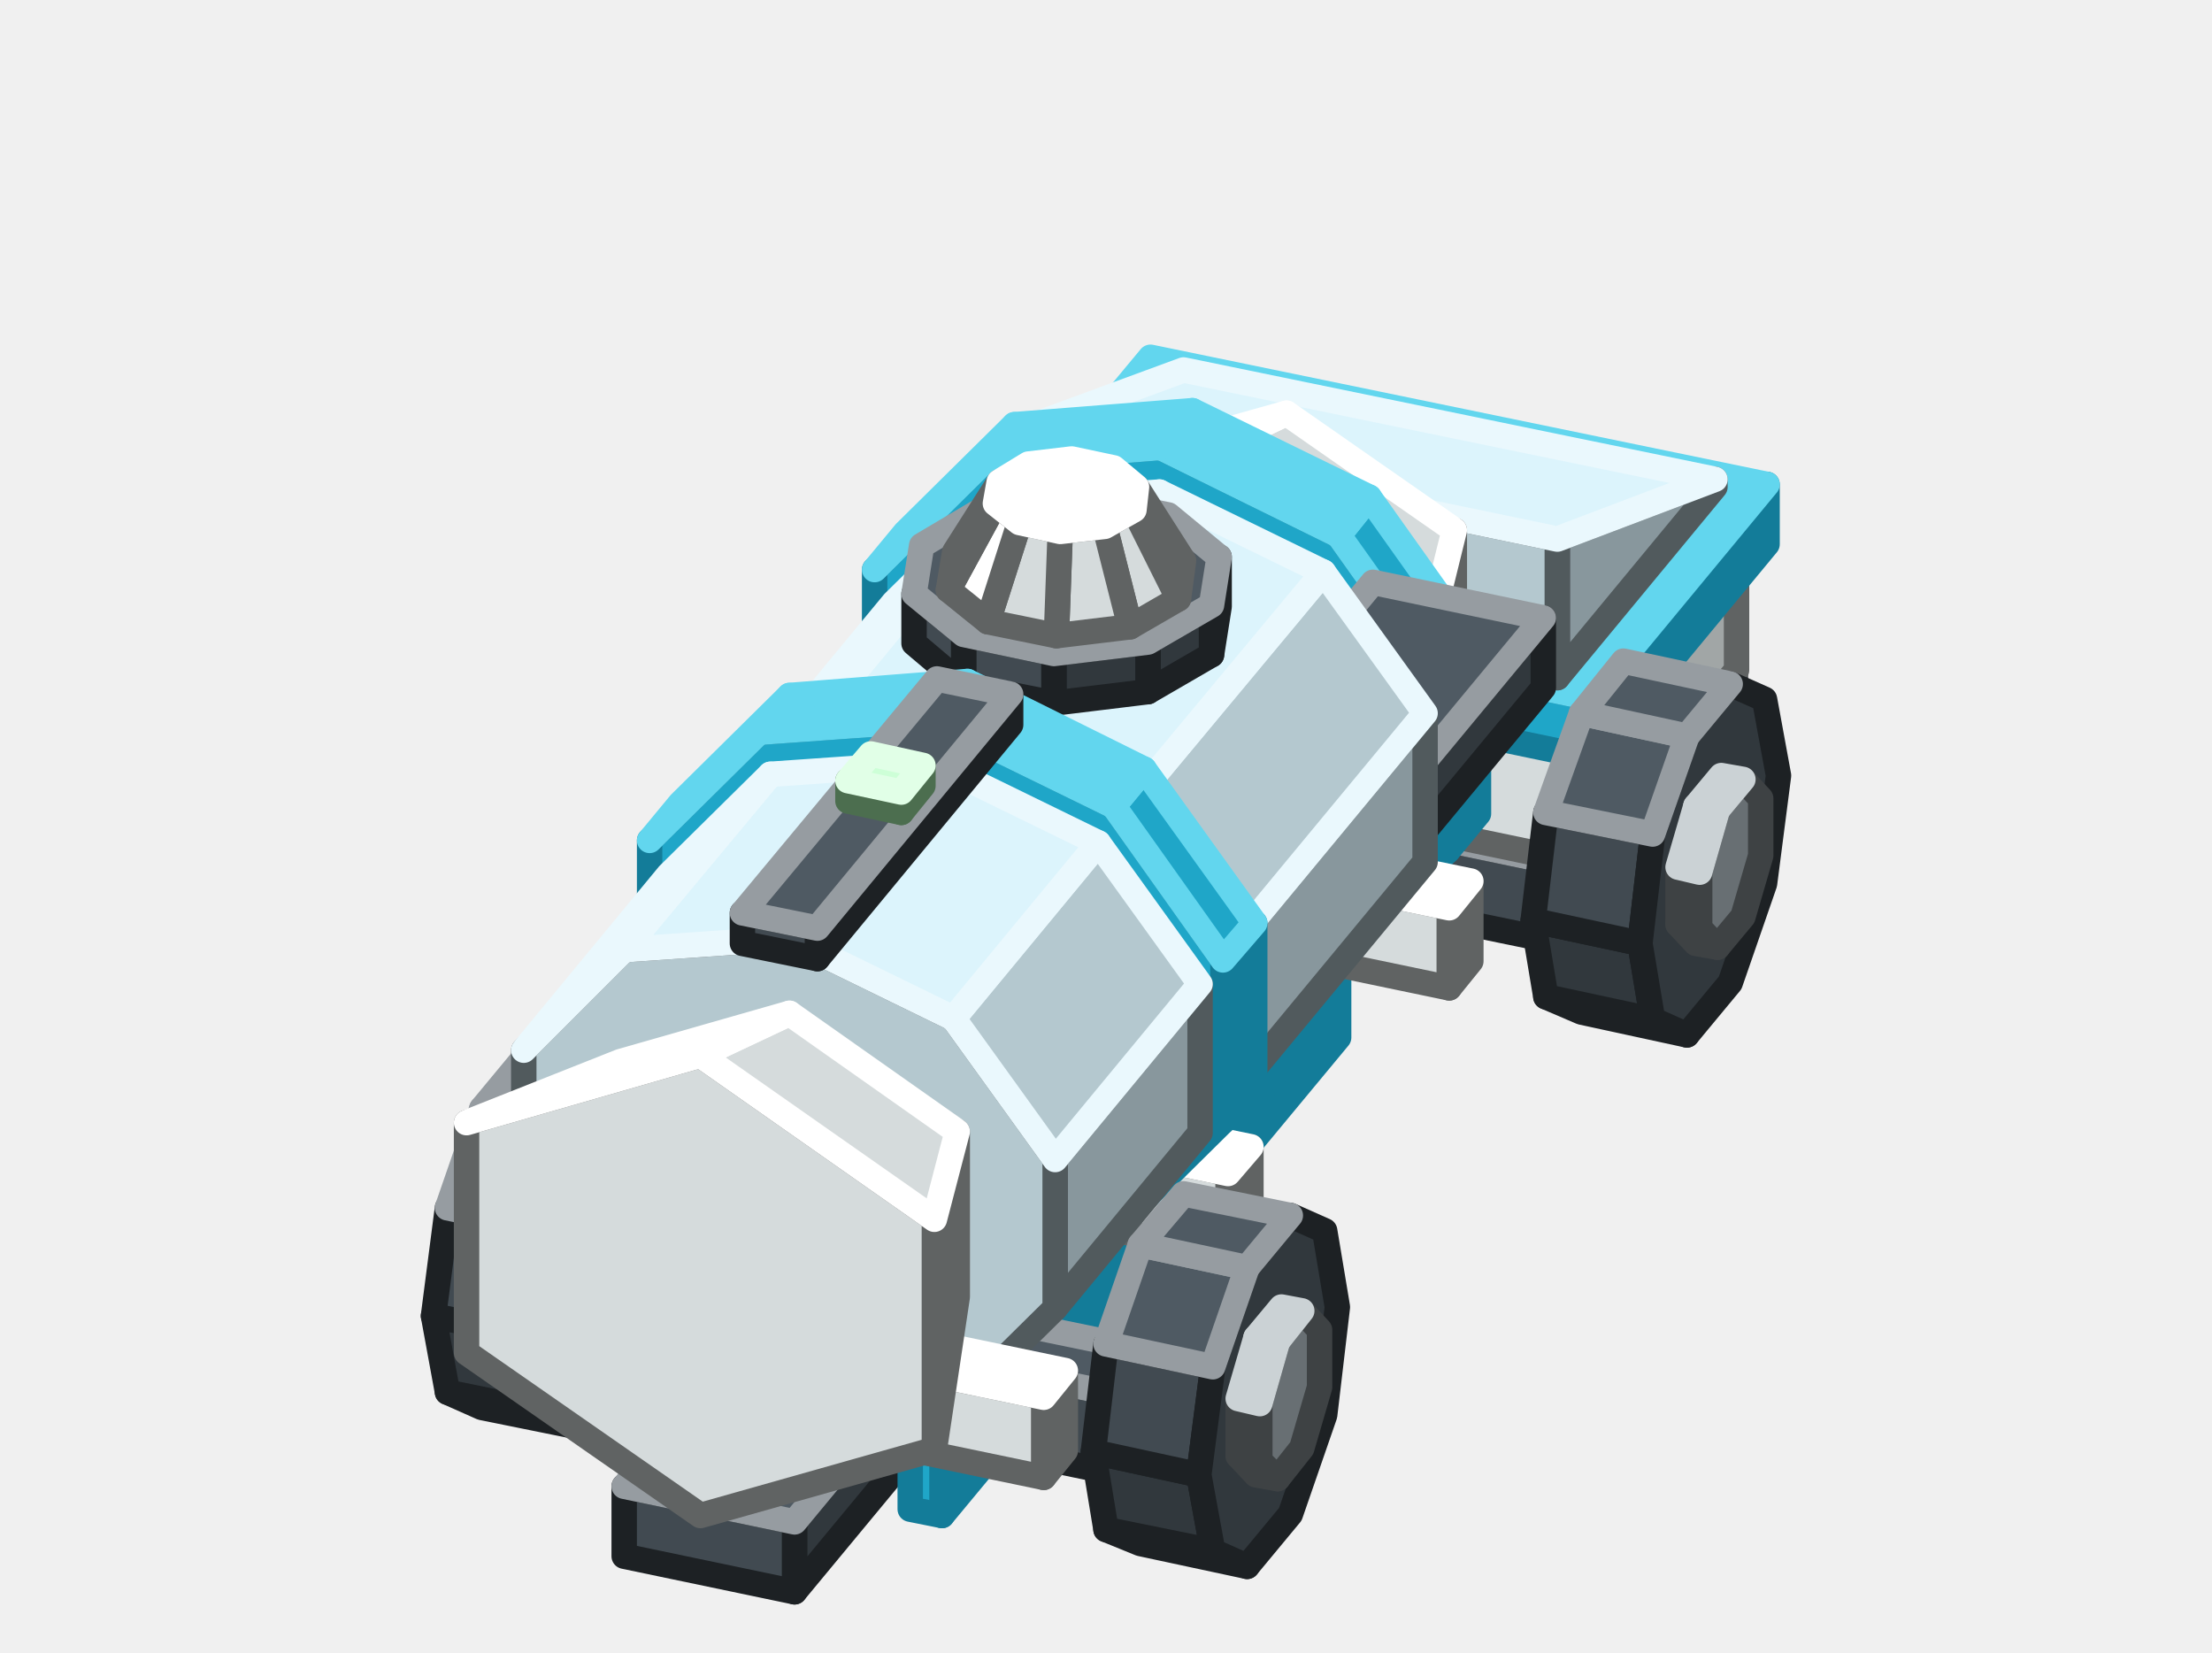
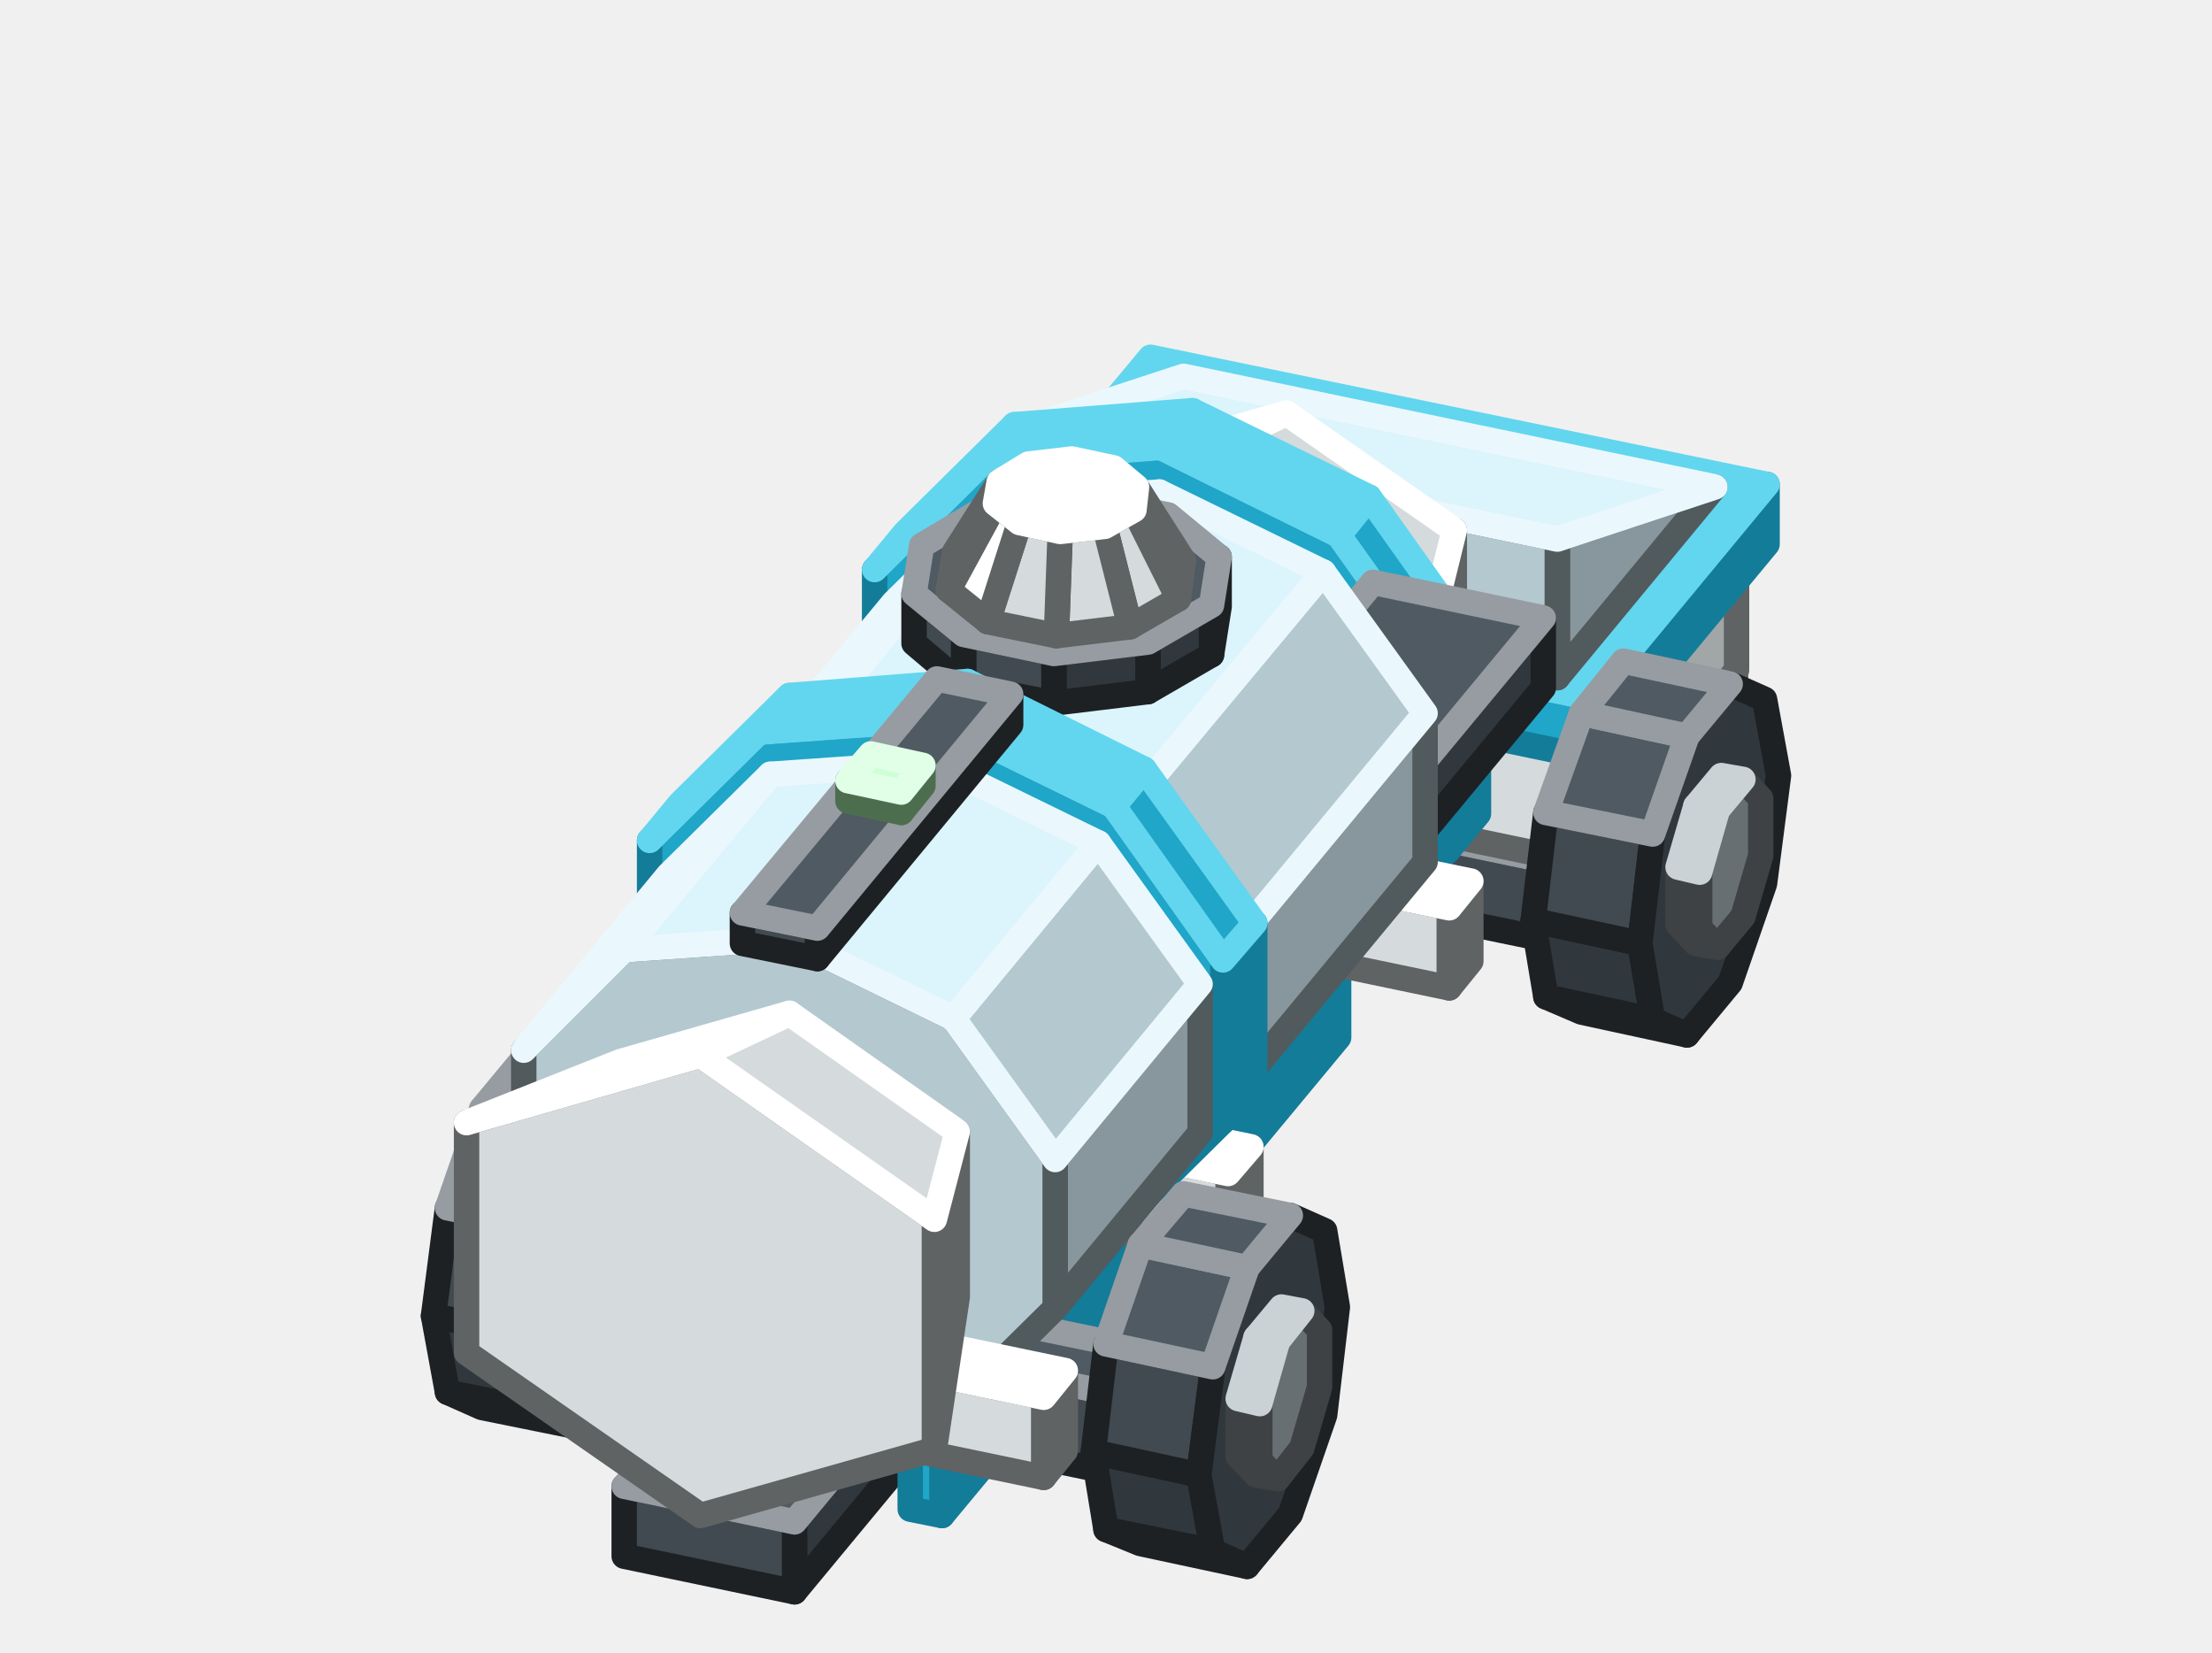
<svg xmlns="http://www.w3.org/2000/svg" width="174" height="130" viewBox="0 0 174 130">
  <g stroke-width="2" stroke-linejoin="round">
    <polygon points="136.5,54.4 134.7,56.5 134.7,50.3 136.5,48.2" fill="#31383D" stroke="#1D2124" />
    <polygon points="134.7,56.5 92.9,47.9 92.9,41.6 134.7,50.3" fill="#414A51" stroke="#1D2124" />
    <polygon points="136.5,48.2 134.7,50.3 92.9,41.6 94.7,39.5" fill="#4F5A63" stroke="#969CA1" />
    <polygon points="128.5,46.8 127.8,47.6 127.8,45.7 128.5,44.8" fill="#7FB985" stroke="#4C6E4F" />
    <polygon points="127.8,47.6 102.7,42.4 102.7,40.5 127.8,45.7" fill="#A8F5B0" stroke="#4C6E4F" />
    <polygon points="128.5,44.8 127.8,45.7 102.7,40.5 103.4,39.6" fill="#CDFFD7" stroke="#E1FFE7" />
    <polygon points="71.6,61.4 70.2,59.9 71.8,60.2 73.2,61.7" fill="#686F73" stroke="#3E4244" />
    <polygon points="70.2,59.9 70.2,55.4 71.8,55.7 71.8,60.2" fill="#8A9398" stroke="#3E4244" />
    <polygon points="75.2,48.5 76.6,50 76.6,54.5 75.2,59.3 73.2,61.7 71.8,60.2 71.8,55.7 73.2,50.9" fill="#686F73" stroke="#3E4244" />
    <polygon points="70.2,55.4 71.6,50.5 73.2,50.9 71.8,55.7" fill="#A8B3B9" stroke="#CBD2D5" />
    <polygon points="71.6,50.5 73.5,48.2 75.2,48.5 73.2,50.9" fill="#A8B3B9" stroke="#CBD2D5" />
    <polygon points="72.5,68.9 69.8,67.7 78.2,69.4 80.9,70.6" fill="#31383D" stroke="#1D2124" />
    <polygon points="69.8,67.7 68.8,61.7 77.1,63.4 78.2,69.4" fill="#31383D" stroke="#1D2124" />
    <polygon points="68.8,61.7 69.8,53.2 78.2,54.9 77.1,63.4" fill="#414A51" stroke="#1D2124" />
    <polygon points="84.3,43 87,44.2 88,50.2 87,58.8 84.3,66.6 80.9,70.6 78.2,69.4 77.1,63.4 78.2,54.9 80.9,47.1" fill="#31383D" stroke="#1D2124" />
    <polygon points="69.8,53.2 72.5,45.4 80.9,47.1 78.2,54.9" fill="#4F5A63" stroke="#969CA1" />
    <polygon points="72.5,45.4 75.9,41.3 84.3,43 80.9,47.1" fill="#4F5A63" stroke="#969CA1" />
    <polygon points="131.6,72.1 128.9,75.4 128.9,69.2 131.6,65.8" fill="#31383D" stroke="#1D2124" />
    <polygon points="128.9,75.4 77,64.7 77,58.4 128.9,69.2" fill="#414A51" stroke="#1D2124" />
    <polygon points="131.6,65.8 128.9,69.2 77,58.4 79.8,55.1" fill="#4F5A63" stroke="#969CA1" />
    <polygon points="36.9,103.2 35.5,101.7 37.2,102 38.6,103.5" fill="#686F73" stroke="#3E4244" />
    <polygon points="35.5,101.7 35.5,97.2 37.2,97.6 37.2,102" fill="#8A9398" stroke="#3E4244" />
    <polygon points="40.6,90.3 42,91.8 42,96.3 40.6,101.1 38.6,103.5 37.2,102 37.2,97.6 38.6,92.7" fill="#686F73" stroke="#3E4244" />
    <polygon points="35.5,97.2 36.9,92.4 38.6,92.7 37.2,97.6" fill="#A8B3B9" stroke="#CBD2D5" />
    <polygon points="36.9,92.4 38.9,90 40.6,90.3 38.6,92.7" fill="#A8B3B9" stroke="#CBD2D5" />
    <polygon points="136.6,52.7 124.1,67.8 124.1,58.4 136.6,43.3" fill="#A1A6A6" stroke="#606363" />
    <polygon points="124.1,67.8 79,58.4 79,49 124.1,58.4" fill="#D5DBDC" stroke="#606363" />
    <polygon points="136.6,43.3 124.1,58.4 79,49 91.4,34" fill="#FFFFFF" stroke="#FFFFFF" />
    <polygon points="139,42.8 125.1,59.6 125.1,54.9 139,38.1" fill="#137C99" stroke="#137C99" />
    <polygon points="125.1,59.6 76.6,49.5 76.6,44.8 125.1,54.9" fill="#1FA6C8" stroke="#137C99" />
    <polygon points="139,38.1 125.1,54.9 76.6,44.8 90.5,28.1" fill="#62D6EE" stroke="#62D6EE" />
-     <polygon points="134.9,38.3 122.5,53.3 122.5,42.4 134.9,37.7" fill="#88979D" stroke="#515A5D" />
+     <polygon points="134.9,38.3 122.5,53.3 122.5,42.4" fill="#88979D" stroke="#515A5D" />
    <polygon points="122.5,53.3 80.6,44.7 80.6,33.7 122.5,42.4" fill="#B4C8CF" stroke="#515A5D" />
-     <polygon points="134.9,37.7 122.5,42.4 80.6,33.7 93.1,29.1" fill="#DCF4FC" stroke="#EAF8FD" />
+     <polygon points="134.9,38.3 122.5,42.4 80.6,33.7 93.1,29.6" fill="#DCF4FC" stroke="#EAF8FD" />
    <polygon points="112.7,66.7 112.7,48.6 114.4,41.7 114.4,54.8" fill="#A1A6A6" stroke="#606363" />
    <polygon points="112.7,48.6 94.3,35.8 75.9,41 75.9,59.1 94.3,72 112.7,66.7" fill="#D5DBDC" stroke="#606363" />
    <polygon points="112.7,48.6 94.3,35.8 101.2,32.5 114.4,41.7" fill="#D5DBDC" stroke="#FFFFFF" />
    <polygon points="94.3,35.8 75.9,41 88,36.2 101.2,32.5" fill="#FFFFFF" stroke="#FFFFFF" />
    <polygon points="124.4,79.6 121.6,78.4 130,80.2 132.7,81.4" fill="#31383D" stroke="#1D2124" />
    <polygon points="121.6,78.4 120.6,72.4 129,74.2 130,80.2" fill="#31383D" stroke="#1D2124" />
    <polygon points="120.6,72.4 121.6,63.9 130,65.6 129,74.2" fill="#414A51" stroke="#1D2124" />
    <polygon points="136.1,53.8 138.8,55 139.9,61 138.8,69.5 136.1,77.3 132.7,81.4 130,80.2 129,74.2 130,65.6 132.7,57.9" fill="#31383D" stroke="#1D2124" />
    <polygon points="121.6,63.9 124.4,56.1 132.7,57.9 130,65.6" fill="#4F5A63" stroke="#969CA1" />
    <polygon points="124.4,56.1 127.7,52 136.1,53.8 132.7,57.9" fill="#4F5A63" stroke="#969CA1" />
    <polygon points="113.9,66.9 113.9,54.2 116.3,51.2 116.3,64" fill="#137C99" stroke="#137C99" />
    <polygon points="113.9,54.2 105.3,42.1 91.3,35.2 77.4,36.3 68.8,44.8 68.8,57.5 77.4,69.6 91.3,76.5 105.3,75.4 113.9,66.9" fill="#1FA6C8" stroke="#137C99" />
    <polygon points="113.9,54.2 105.3,42.1 107.7,39.1 116.3,51.2" fill="#1FA6C8" stroke="#62D6EE" />
    <polygon points="105.3,42.1 91.3,35.2 93.8,32.3 107.7,39.1" fill="#62D6EE" stroke="#62D6EE" />
    <polygon points="91.3,35.2 77.4,36.3 79.8,33.4 93.8,32.3" fill="#62D6EE" stroke="#62D6EE" />
    <polygon points="77.4,36.3 68.8,44.8 71.2,41.9 79.8,33.4" fill="#62D6EE" stroke="#62D6EE" />
    <polygon points="37.9,110.7 35.2,109.5 43.5,111.2 46.3,112.4" fill="#31383D" stroke="#1D2124" />
    <polygon points="35.2,109.5 34.1,103.5 42.5,105.2 43.5,111.2" fill="#31383D" stroke="#1D2124" />
    <polygon points="34.1,103.5 35.2,95 43.5,96.7 42.5,105.2" fill="#414A51" stroke="#1D2124" />
    <polygon points="49.6,84.8 52.4,86 53.4,92.1 52.4,100.6 49.6,108.4 46.3,112.4 43.5,111.2 42.5,105.2 43.5,96.7 46.3,88.9" fill="#31383D" stroke="#1D2124" />
    <polygon points="35.2,95 37.9,87.2 46.3,88.9 43.5,96.7" fill="#4F5A63" stroke="#969CA1" />
    <polygon points="37.9,87.2 41.3,83.1 49.6,84.8 46.3,88.9" fill="#4F5A63" stroke="#969CA1" />
    <polygon points="88.6,78.2 57.4,115.8 57.4,106.4 88.6,68.8" fill="#137C99" stroke="#137C99" />
    <polygon points="57.4,115.8 54.9,115.3 54.9,105.9 57.4,106.4" fill="#1FA6C8" stroke="#137C99" />
    <polygon points="88.6,68.8 57.4,106.4 54.9,105.9 86,68.2" fill="#62D6EE" stroke="#62D6EE" />
    <polygon points="121.4,54.1 62.5,125.2 62.5,119.7 121.4,48.6" fill="#31383D" stroke="#1D2124" />
    <polygon points="62.5,125.2 49.1,122.4 49.1,116.9 62.5,119.7" fill="#414A51" stroke="#1D2124" />
    <polygon points="121.4,48.6 62.5,119.7 49.1,116.9 108,45.8" fill="#4F5A63" stroke="#969CA1" />
    <polygon points="133.4,74.2 132,72.7 133.7,73 135.1,74.5" fill="#686F73" stroke="#3E4244" />
    <polygon points="132,72.7 132,68.2 133.7,68.6 133.7,73" fill="#8A9398" stroke="#3E4244" />
    <polygon points="137.1,61.3 138.5,62.8 138.5,67.3 137.1,72.1 135.1,74.5 133.7,73 133.7,68.6 135.1,63.7" fill="#686F73" stroke="#3E4244" />
    <polygon points="132,68.2 133.4,63.4 135.1,63.7 133.7,68.6" fill="#A8B3B9" stroke="#CBD2D5" />
    <polygon points="133.4,63.4 135.4,61 137.1,61.3 135.1,63.7" fill="#A8B3B9" stroke="#CBD2D5" />
    <polygon points="105.3,81.6 74.1,119.2 74.1,109.8 105.3,72.2" fill="#137C99" stroke="#137C99" />
    <polygon points="74.1,119.2 71.6,118.7 71.6,109.3 74.1,109.8" fill="#1FA6C8" stroke="#137C99" />
    <polygon points="105.3,72.2 74.1,109.8 71.6,109.3 102.8,71.7" fill="#62D6EE" stroke="#62D6EE" />
    <polygon points="115.7,75.6 114,77.7 114,71.4 115.7,69.3" fill="#A1A6A6" stroke="#606363" />
    <polygon points="114,77.7 72.2,69 72.2,62.8 114,71.4" fill="#D5DBDC" stroke="#606363" />
    <polygon points="115.7,69.3 114,71.4 72.2,62.8 73.9,60.7" fill="#FFFFFF" stroke="#FFFFFF" />
    <polygon points="97.2,85.8 97.2,74.1 112.1,56.1 112.1,67.8" fill="#88979D" stroke="#515A5D" />
    <polygon points="97.2,74.1 89.2,62.9 76.3,56.7 63.3,57.6 55.4,65.4 55.4,77.1 63.3,88.3 76.3,94.6 89.2,93.6 97.2,85.8" fill="#B4C8CF" stroke="#515A5D" />
    <polygon points="97.2,74.1 89.2,62.9 104.1,45 112.1,56.1" fill="#B4C8CF" stroke="#EAF8FD" />
    <polygon points="89.2,62.9 76.3,56.7 91.2,38.7 104.1,45" fill="#DCF4FC" stroke="#EAF8FD" />
    <polygon points="76.3,56.7 63.3,57.6 78.2,39.6 91.2,38.7" fill="#DCF4FC" stroke="#EAF8FD" />
    <polygon points="63.3,57.6 55.4,65.4 70.3,47.4 78.2,39.6" fill="#DCF4FC" stroke="#EAF8FD" />
    <polygon points="98.4,96.5 96.6,98.6 96.6,92.3 98.4,90.2" fill="#A1A6A6" stroke="#606363" />
    <polygon points="96.6,98.6 54.8,89.9 54.8,83.7 96.6,92.3" fill="#D5DBDC" stroke="#606363" />
    <polygon points="98.4,90.2 96.6,92.3 54.8,83.7 56.6,81.6" fill="#FFFFFF" stroke="#FFFFFF" />
    <polygon points="95.9,47.7 95.3,51.5 95.3,47.6 95.9,43.8" fill="#31383D" stroke="#1D2124" />
    <polygon points="95.3,51.5 90.3,54.4 90.3,50.5 95.3,47.6" fill="#31383D" stroke="#1D2124" />
    <polygon points="90.3,54.4 82.9,55.3 82.9,51.4 90.3,50.5" fill="#31383D" stroke="#1D2124" />
    <polygon points="82.9,55.3 75.8,53.9 75.8,49.9 82.9,51.4" fill="#414A51" stroke="#1D2124" />
    <polygon points="75.8,53.9 71.9,50.6 71.9,46.7 75.8,49.9" fill="#414A51" stroke="#1D2124" />
    <polygon points="91.9,40.5 95.9,43.8 95.3,47.6 90.3,50.5 82.9,51.4 75.8,49.9 71.9,46.7 72.5,42.9 77.4,40 84.9,39.1" fill="#4F5A63" stroke="#969CA1" />
    <polygon points="93.1,44.1 92.7,47.1 89.2,40.1 89.4,38.3" fill="#D5DBDC" stroke="#606363" />
    <polygon points="92.7,47.1 88.9,49.3 86.9,41.4 89.2,40.1" fill="#D5DBDC" stroke="#606363" />
    <polygon points="88.9,49.3 83.1,50 83.4,41.8 86.9,41.4" fill="#D5DBDC" stroke="#606363" />
    <polygon points="83.1,50 77.7,48.9 80.2,41.1 83.4,41.8" fill="#D5DBDC" stroke="#606363" />
    <polygon points="77.7,48.9 74.6,46.4 78.3,39.6 80.2,41.1" fill="#FFFFFF" stroke="#606363" />
    <polygon points="74.6,46.4 75.1,43.4 78.6,37.9 78.3,39.6" fill="#FFFFFF" stroke="#606363" />
    <polygon points="87.6,36.8 89.4,38.3 89.2,40.1 86.9,41.4 83.4,41.8 80.2,41.1 78.3,39.6 78.6,37.9 80.9,36.5 84.3,36.1" fill="#FFFFFF" stroke="#FFFFFF" />
    <polygon points="97,113.9 94.2,117.2 94.2,111 97,107.6" fill="#31383D" stroke="#1D2124" />
    <polygon points="94.2,117.2 42.4,106.5 42.4,100.2 94.2,111" fill="#414A51" stroke="#1D2124" />
    <polygon points="97,107.6 94.2,111 42.4,100.2 45.1,96.9" fill="#4F5A63" stroke="#969CA1" />
    <polygon points="96.2,88.2 96.2,75.5 98.7,72.6 98.7,85.3" fill="#137C99" stroke="#137C99" />
    <polygon points="96.2,75.5 87.6,63.4 73.7,56.6 59.7,57.6 51.1,66.1 51.1,78.9 59.7,91 73.7,97.8 87.6,96.7 96.2,88.2" fill="#1FA6C8" stroke="#137C99" />
    <polygon points="96.2,75.5 87.6,63.4 90,60.5 98.7,72.6" fill="#1FA6C8" stroke="#62D6EE" />
    <polygon points="87.6,63.4 73.7,56.6 76.1,53.6 90,60.5" fill="#62D6EE" stroke="#62D6EE" />
    <polygon points="73.7,56.6 59.7,57.6 62.1,54.7 76.1,53.6" fill="#62D6EE" stroke="#62D6EE" />
    <polygon points="59.7,57.6 51.1,66.1 53.5,63.2 62.1,54.7" fill="#62D6EE" stroke="#62D6EE" />
    <polygon points="83,102.9 83,91.2 94.4,77.4 94.4,89.1" fill="#88979D" stroke="#515A5D" />
    <polygon points="83,91.2 75,80.1 62.1,73.8 49.1,74.7 41.2,82.6 41.2,94.3 49.1,105.4 62.1,111.7 75,110.8 83,102.9" fill="#B4C8CF" stroke="#515A5D" />
    <polygon points="83,91.2 75,80.1 86.4,66.3 94.4,77.4" fill="#B4C8CF" stroke="#EAF8FD" />
    <polygon points="75,80.1 62.1,73.8 73.5,60 86.4,66.3" fill="#DCF4FC" stroke="#EAF8FD" />
    <polygon points="62.1,73.8 49.1,74.7 60.6,60.9 73.5,60" fill="#DCF4FC" stroke="#EAF8FD" />
    <polygon points="49.1,74.7 41.2,82.6 52.6,68.8 60.6,60.9" fill="#DCF4FC" stroke="#EAF8FD" />
    <polygon points="89.7,121.4 87,120.3 95.4,122 98.1,123.2" fill="#31383D" stroke="#1D2124" />
    <polygon points="87,120.3 86,114.2 94.3,116 95.4,122" fill="#31383D" stroke="#1D2124" />
    <polygon points="86,114.2 87,105.7 95.4,107.5 94.3,116" fill="#414A51" stroke="#1D2124" />
    <polygon points="101.5,95.6 104.2,96.8 105.2,102.8 104.2,111.3 101.5,119.1 98.1,123.2 95.4,122 94.3,116 95.4,107.5 98.1,99.7" fill="#31383D" stroke="#1D2124" />
    <polygon points="87,105.7 89.7,97.9 98.1,99.7 95.4,107.5" fill="#4F5A63" stroke="#969CA1" />
    <polygon points="89.7,97.9 93.1,93.9 101.5,95.6 98.1,99.7" fill="#4F5A63" stroke="#969CA1" />
    <polygon points="98.8,116 97.4,114.5 99.1,114.9 100.5,116.3" fill="#686F73" stroke="#3E4244" />
    <polygon points="97.4,114.5 97.4,110 99.1,110.4 99.1,114.9" fill="#8A9398" stroke="#3E4244" />
    <polygon points="102.4,103.1 103.8,104.6 103.8,109.1 102.4,113.9 100.5,116.3 99.1,114.9 99.1,110.4 100.5,105.5" fill="#686F73" stroke="#3E4244" />
    <polygon points="97.4,110 98.8,105.2 100.5,105.5 99.1,110.4" fill="#A8B3B9" stroke="#CBD2D5" />
    <polygon points="98.8,105.2 100.8,102.8 102.4,103.1 100.5,105.5" fill="#A8B3B9" stroke="#CBD2D5" />
    <polygon points="83.8,114.1 82.1,116.2 82.1,109.9 83.8,107.8" fill="#A1A6A6" stroke="#606363" />
    <polygon points="82.1,116.2 40.3,107.5 40.3,101.2 82.1,109.9" fill="#D5DBDC" stroke="#606363" />
    <polygon points="83.8,107.8 82.1,109.9 40.3,101.2 42,99.1" fill="#FFFFFF" stroke="#FFFFFF" />
    <polygon points="73.5,114 73.5,95.9 75.3,89 75.3,102" fill="#A1A6A6" stroke="#606363" />
    <polygon points="73.5,95.9 55.1,83 36.7,88.3 36.7,106.4 55.1,119.2 73.5,114" fill="#D5DBDC" stroke="#606363" />
    <polygon points="73.5,95.9 55.1,83 62.1,79.7 75.3,89" fill="#D5DBDC" stroke="#FFFFFF" />
    <polygon points="55.1,83 36.7,88.3 48.8,83.5 62.1,79.7" fill="#FFFFFF" stroke="#FFFFFF" />
    <polygon points="79.5,57 64.3,75.4 64.3,73 79.5,54.6" fill="#31383D" stroke="#1D2124" />
    <polygon points="64.3,75.4 58.4,74.2 58.4,71.8 64.3,73" fill="#414A51" stroke="#1D2124" />
    <polygon points="79.5,54.6 64.3,73 58.4,71.8 73.7,53.4" fill="#4F5A63" stroke="#969CA1" />
    <polygon points="72.6,61.8 70.9,63.9 70.9,62.3 72.6,60.2" fill="#7FB985" stroke="#4C6E4F" />
    <polygon points="70.9,63.9 66.7,63 66.7,61.4 70.9,62.3" fill="#A8F5B0" stroke="#4C6E4F" />
    <polygon points="72.6,60.2 70.9,62.3 66.7,61.4 68.5,59.3" fill="#CDFFD7" stroke="#E1FFE7" />
  </g>
</svg>
